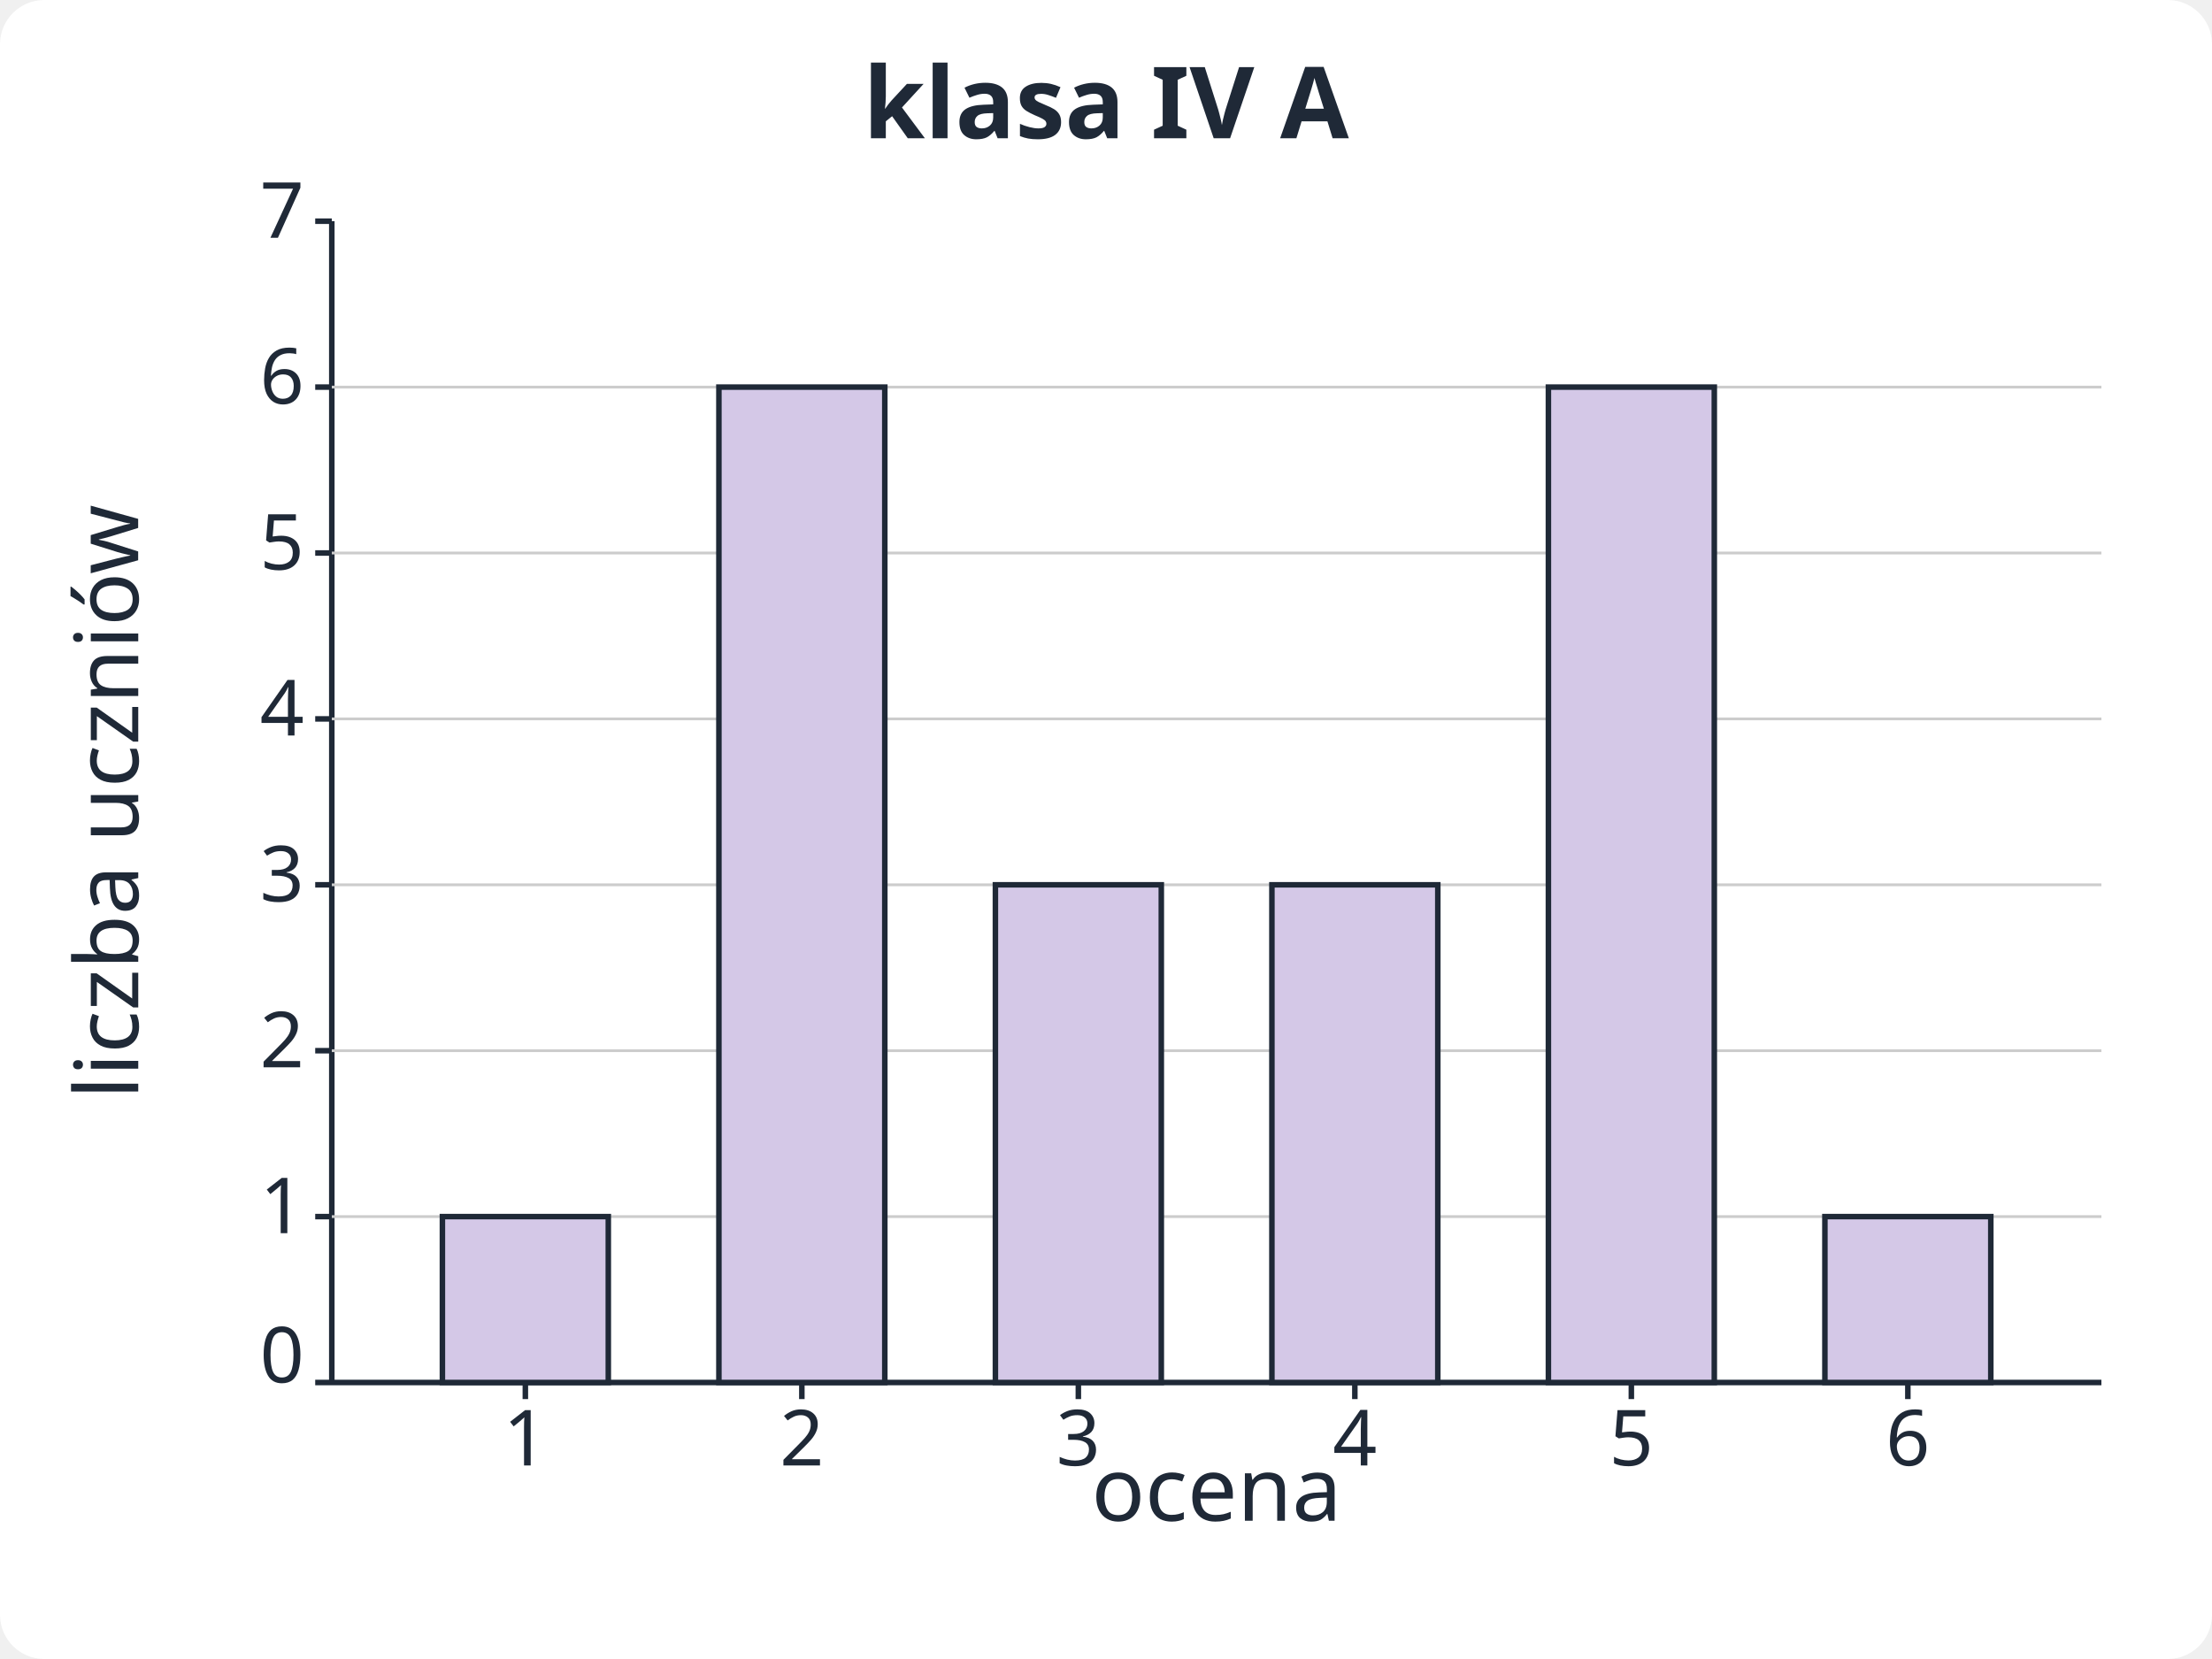
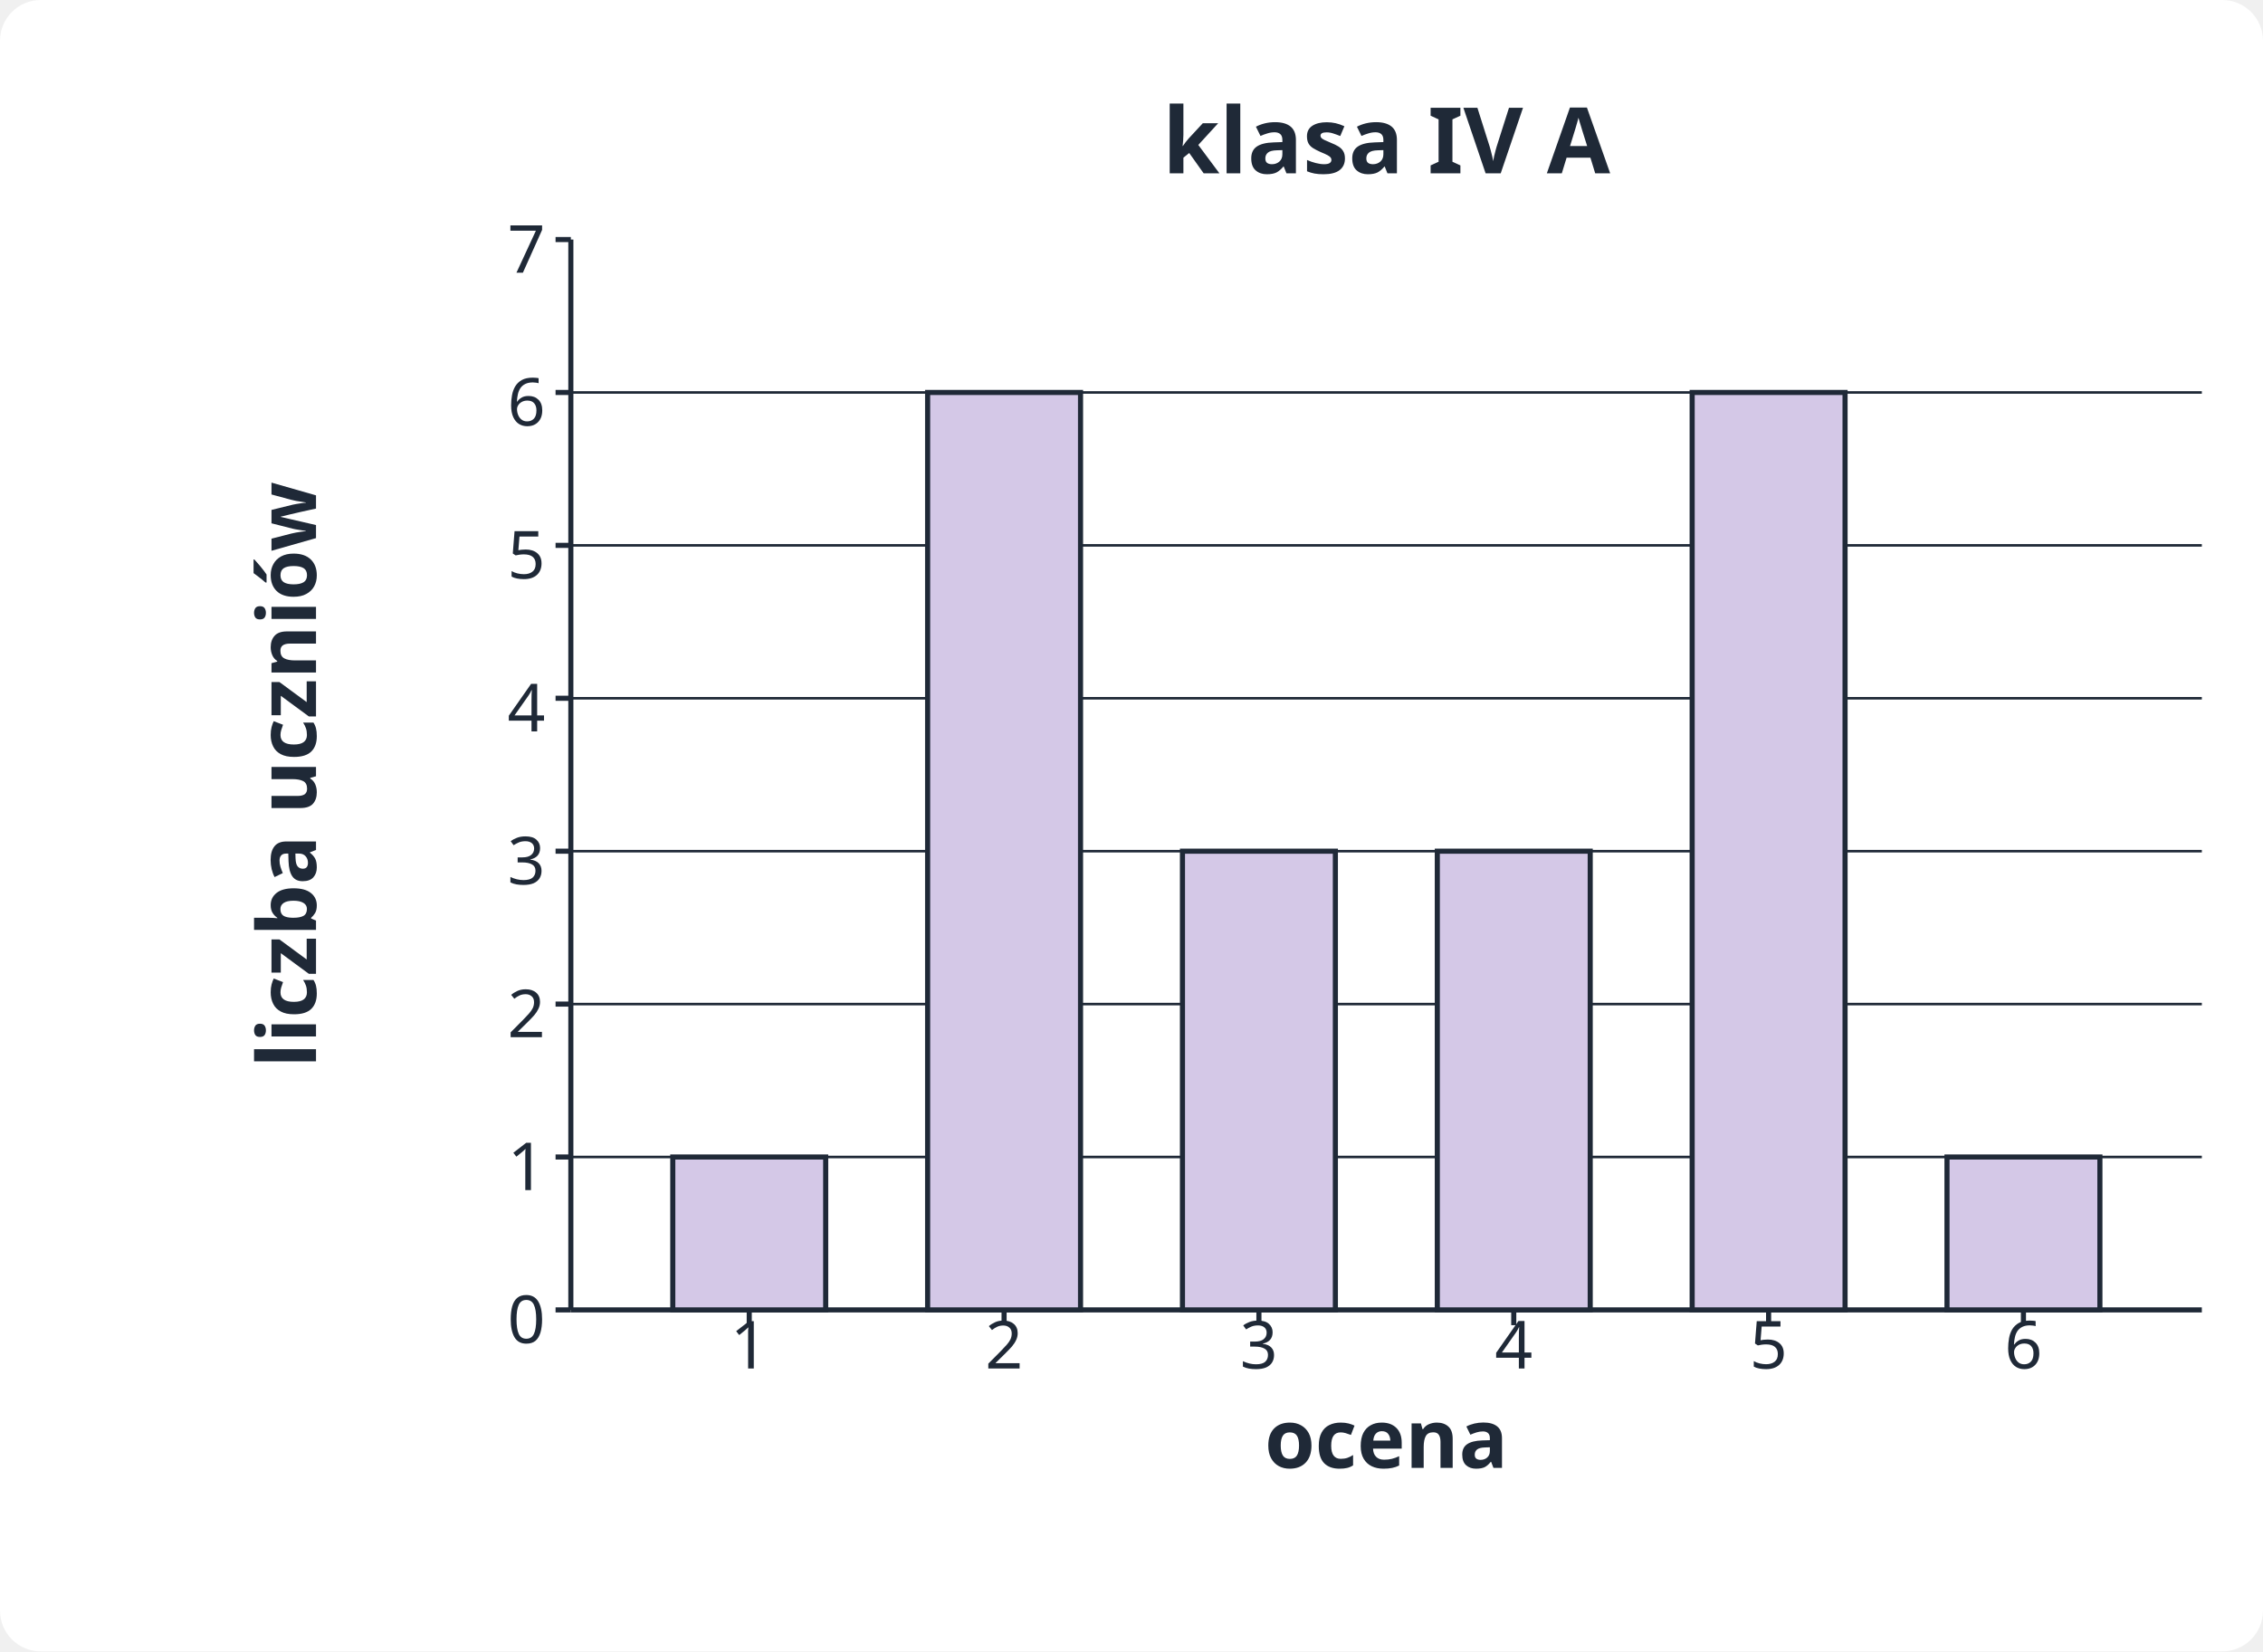
- <svg xmlns="http://www.w3.org/2000/svg" viewBox="0 0 400 300">
-   <rect width="100%" height="100%" rx="8" fill="#ffffff" />
+ <svg xmlns="http://www.w3.org/2000/svg" viewBox="-12.0 -12.0 444.0 324.0" font-size="14" width="444" height="324">
+   <rect x="-12.0" y="-12.0" width="444.0" height="324.0" rx="8" fill="#ffffff" />
+   <rect x="0" y="0" width="400" height="300" fill="#ffffff" />
  <style>
-     .label { font-family: sans-serif; font-size: 14px; fill: #1f2937; }
-     .axis-label { font-family: sans-serif; font-size: 16px; fill: #1f2937; }
+     .label { font-family: sans-serif; font-size: 13px; fill: #1f2937; }
+     .axis-label { font-family: sans-serif; font-size: 16px; font-weight: bold; fill: #1f2937; }
    .title { font-family: sans-serif; font-size: 18px; font-weight: bold; fill: #1f2937; }
-     .grid { stroke: #cccccc; stroke-width: 0.5; }
+     .grid { stroke: #1f2937; stroke-width: 0.5; }
    .axis { stroke: #1f2937; stroke-width: 1; }
    .bar { fill: #d4c8e7; stroke: #1f2937; stroke-width: 1; }
  </style>
-   <text x="200" y="25" text-anchor="middle" class="title">klasa IV A</text>
-   <g transform="translate(60, 40)">
-     <text x="-35" y="105" transform="rotate(-90 -35 105)" text-anchor="middle" class="axis-label">liczba uczniów</text>
-     <text x="160" y="235" text-anchor="middle" class="axis-label">ocena</text>
-     <line x1="0" y1="0" x2="0" y2="210" class="axis" />
-     <line x1="0" y1="210" x2="320" y2="210" class="axis" />
-     <g class="label">
-       <text x="-5" y="210" text-anchor="end">0</text>
-       <line x1="-3" y1="210" x2="0" y2="210" class="axis" />
-       <g>
-         <text x="-5" y="183" text-anchor="end">1</text>
+   <g id="chart_content">
+     <text x="260" y="22" text-anchor="middle" class="title">klasa IV A</text>
+     <text x="50" y="140" transform="rotate(-90 50 140)" text-anchor="middle" class="axis-label">liczba uczniów</text>
+     <text x="260" y="276" text-anchor="middle" class="axis-label">ocena</text>
+     <g id="plot_area" transform="translate(100, 35)">
+       <line x1="0" y1="0" x2="0" y2="210" class="axis" />
+       <line x1="0" y1="210" x2="320" y2="210" class="axis" />
+       <g class="label">
+         <text x="-5" y="216.5" text-anchor="end">0</text>
+         <line x1="-3" y1="210" x2="0" y2="210" class="axis" />
+         <text x="-5" y="186.5" text-anchor="end">1</text>
        <line x1="-3" y1="180" x2="0" y2="180" class="axis" />
        <line x1="0" y1="180" x2="320" y2="180" class="grid" />
-         <text x="-5" y="153" text-anchor="end">2</text>
+         <text x="-5" y="156.5" text-anchor="end">2</text>
        <line x1="-3" y1="150" x2="0" y2="150" class="axis" />
        <line x1="0" y1="150" x2="320" y2="150" class="grid" />
-         <text x="-5" y="123" text-anchor="end">3</text>
+         <text x="-5" y="126.5" text-anchor="end">3</text>
        <line x1="-3" y1="120" x2="0" y2="120" class="axis" />
        <line x1="0" y1="120" x2="320" y2="120" class="grid" />
-         <text x="-5" y="93" text-anchor="end">4</text>
+         <text x="-5" y="96.5" text-anchor="end">4</text>
        <line x1="-3" y1="90" x2="0" y2="90" class="axis" />
        <line x1="0" y1="90" x2="320" y2="90" class="grid" />
-         <text x="-5" y="63" text-anchor="end">5</text>
+         <text x="-5" y="66.5" text-anchor="end">5</text>
        <line x1="-3" y1="60" x2="0" y2="60" class="axis" />
        <line x1="0" y1="60" x2="320" y2="60" class="grid" />
-         <text x="-5" y="33" text-anchor="end">6</text>
+         <text x="-5" y="36.5" text-anchor="end">6</text>
        <line x1="-3" y1="30" x2="0" y2="30" class="axis" />
        <line x1="0" y1="30" x2="320" y2="30" class="grid" />
-         <text x="-5" y="3" text-anchor="end">7</text>
+         <text x="-5" y="6.5" text-anchor="end">7</text>
        <line x1="-3" y1="0" x2="0" y2="0" class="axis" />
      </g>
+       <g class="label">
+         <text x="35" y="221.5" text-anchor="middle">1</text>
+         <line x1="35" y1="210" x2="35" y2="213" class="axis" />
+         <text x="85" y="221.5" text-anchor="middle">2</text>
+         <line x1="85" y1="210" x2="85" y2="213" class="axis" />
+         <text x="135" y="221.5" text-anchor="middle">3</text>
+         <line x1="135" y1="210" x2="135" y2="213" class="axis" />
+         <text x="185" y="221.5" text-anchor="middle">4</text>
+         <line x1="185" y1="210" x2="185" y2="213" class="axis" />
+         <text x="235" y="221.5" text-anchor="middle">5</text>
+         <line x1="235" y1="210" x2="235" y2="213" class="axis" />
+         <text x="285" y="221.5" text-anchor="middle">6</text>
+         <line x1="285" y1="210" x2="285" y2="213" class="axis" />
+       </g>
+       <rect x="20" y="180" width="30" height="30" class="bar" />
+       <rect x="70" y="30" width="30" height="180" class="bar" />
+       <rect x="120" y="120" width="30" height="90" class="bar" />
+       <rect x="170" y="120" width="30" height="90" class="bar" />
+       <rect x="220" y="30" width="30" height="180" class="bar" />
+       <rect x="270" y="180" width="30" height="30" class="bar" />
    </g>
-     <g class="label">
-       <text x="35" y="225" text-anchor="middle">1</text>
-       <line x1="35" y1="210" x2="35" y2="213" class="axis" />
-       <text x="85" y="225" text-anchor="middle">2</text>
-       <line x1="85" y1="210" x2="85" y2="213" class="axis" />
-       <text x="135" y="225" text-anchor="middle">3</text>
-       <line x1="135" y1="210" x2="135" y2="213" class="axis" />
-       <text x="185" y="225" text-anchor="middle">4</text>
-       <line x1="185" y1="210" x2="185" y2="213" class="axis" />
-       <text x="235" y="225" text-anchor="middle">5</text>
-       <line x1="235" y1="210" x2="235" y2="213" class="axis" />
-       <text x="285" y="225" text-anchor="middle">6</text>
-       <line x1="285" y1="210" x2="285" y2="213" class="axis" />
-     </g>
-     <rect x="20" y="180" width="30" height="30" class="bar" />
-     <rect x="70" y="30" width="30" height="180" class="bar" />
-     <rect x="120" y="120" width="30" height="90" class="bar" />
-     <rect x="170" y="120" width="30" height="90" class="bar" />
-     <rect x="220" y="30" width="30" height="180" class="bar" />
-     <rect x="270" y="180" width="30" height="30" class="bar" />
  </g>
</svg>
